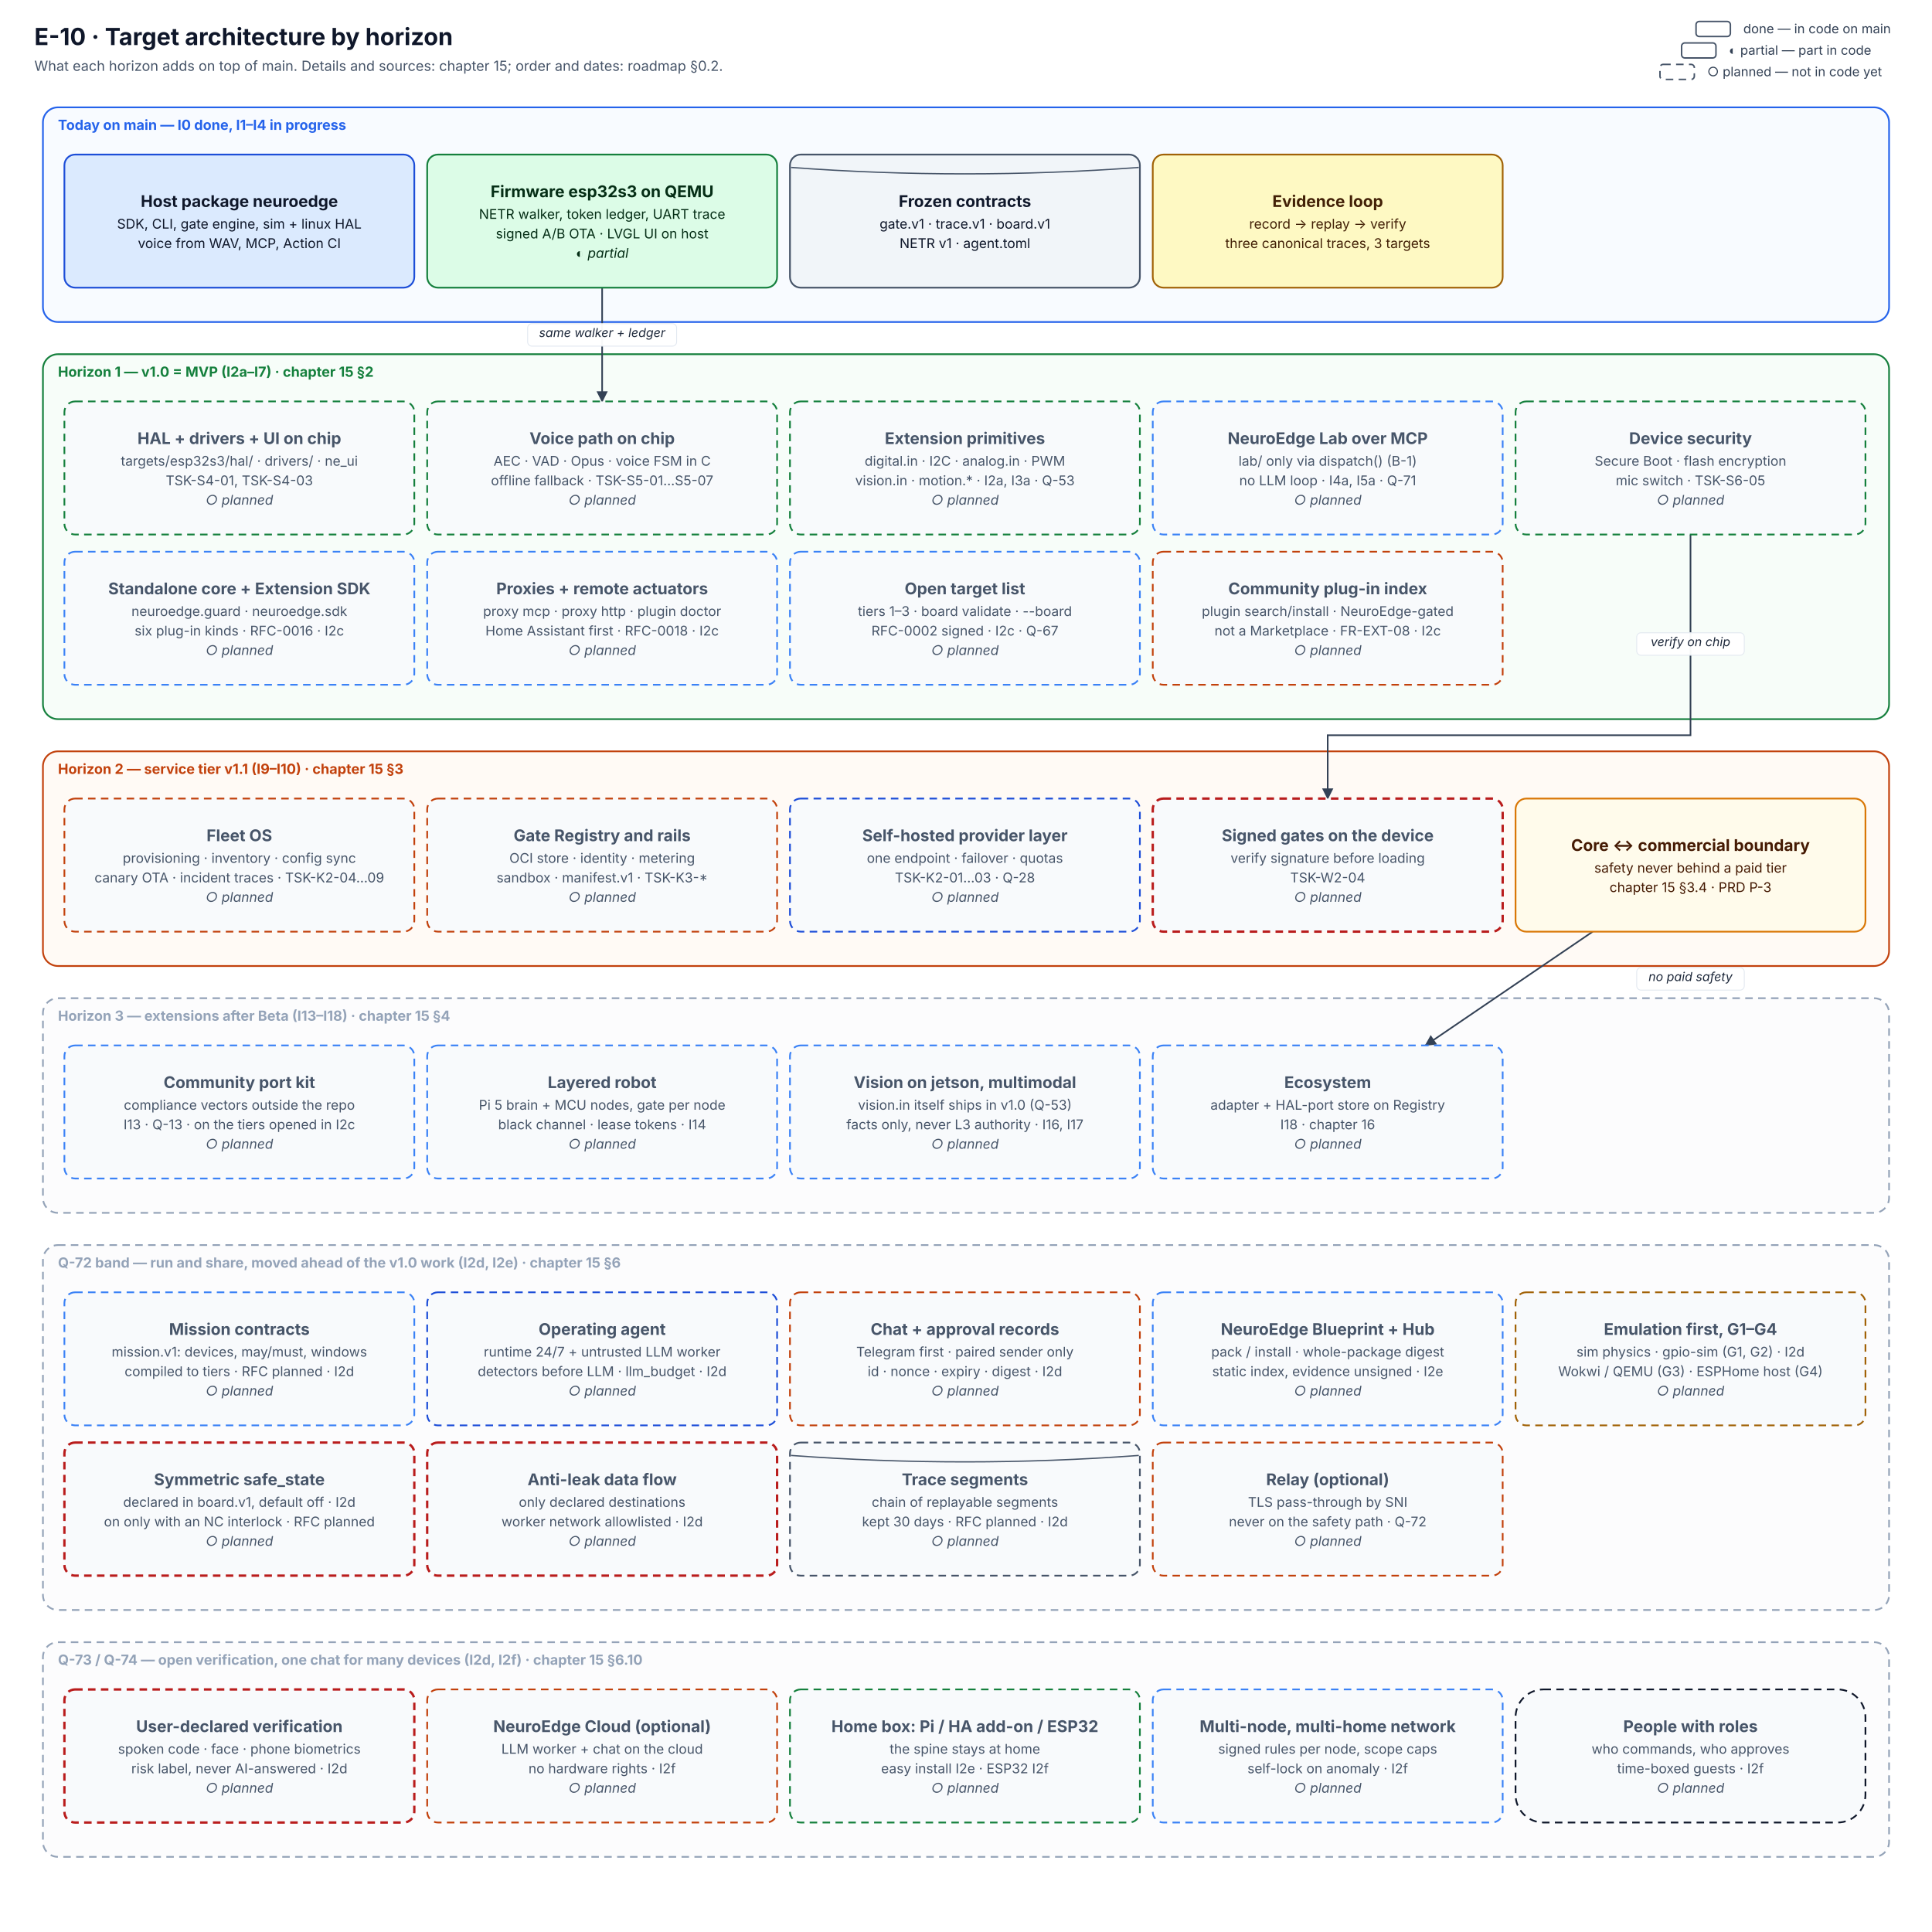
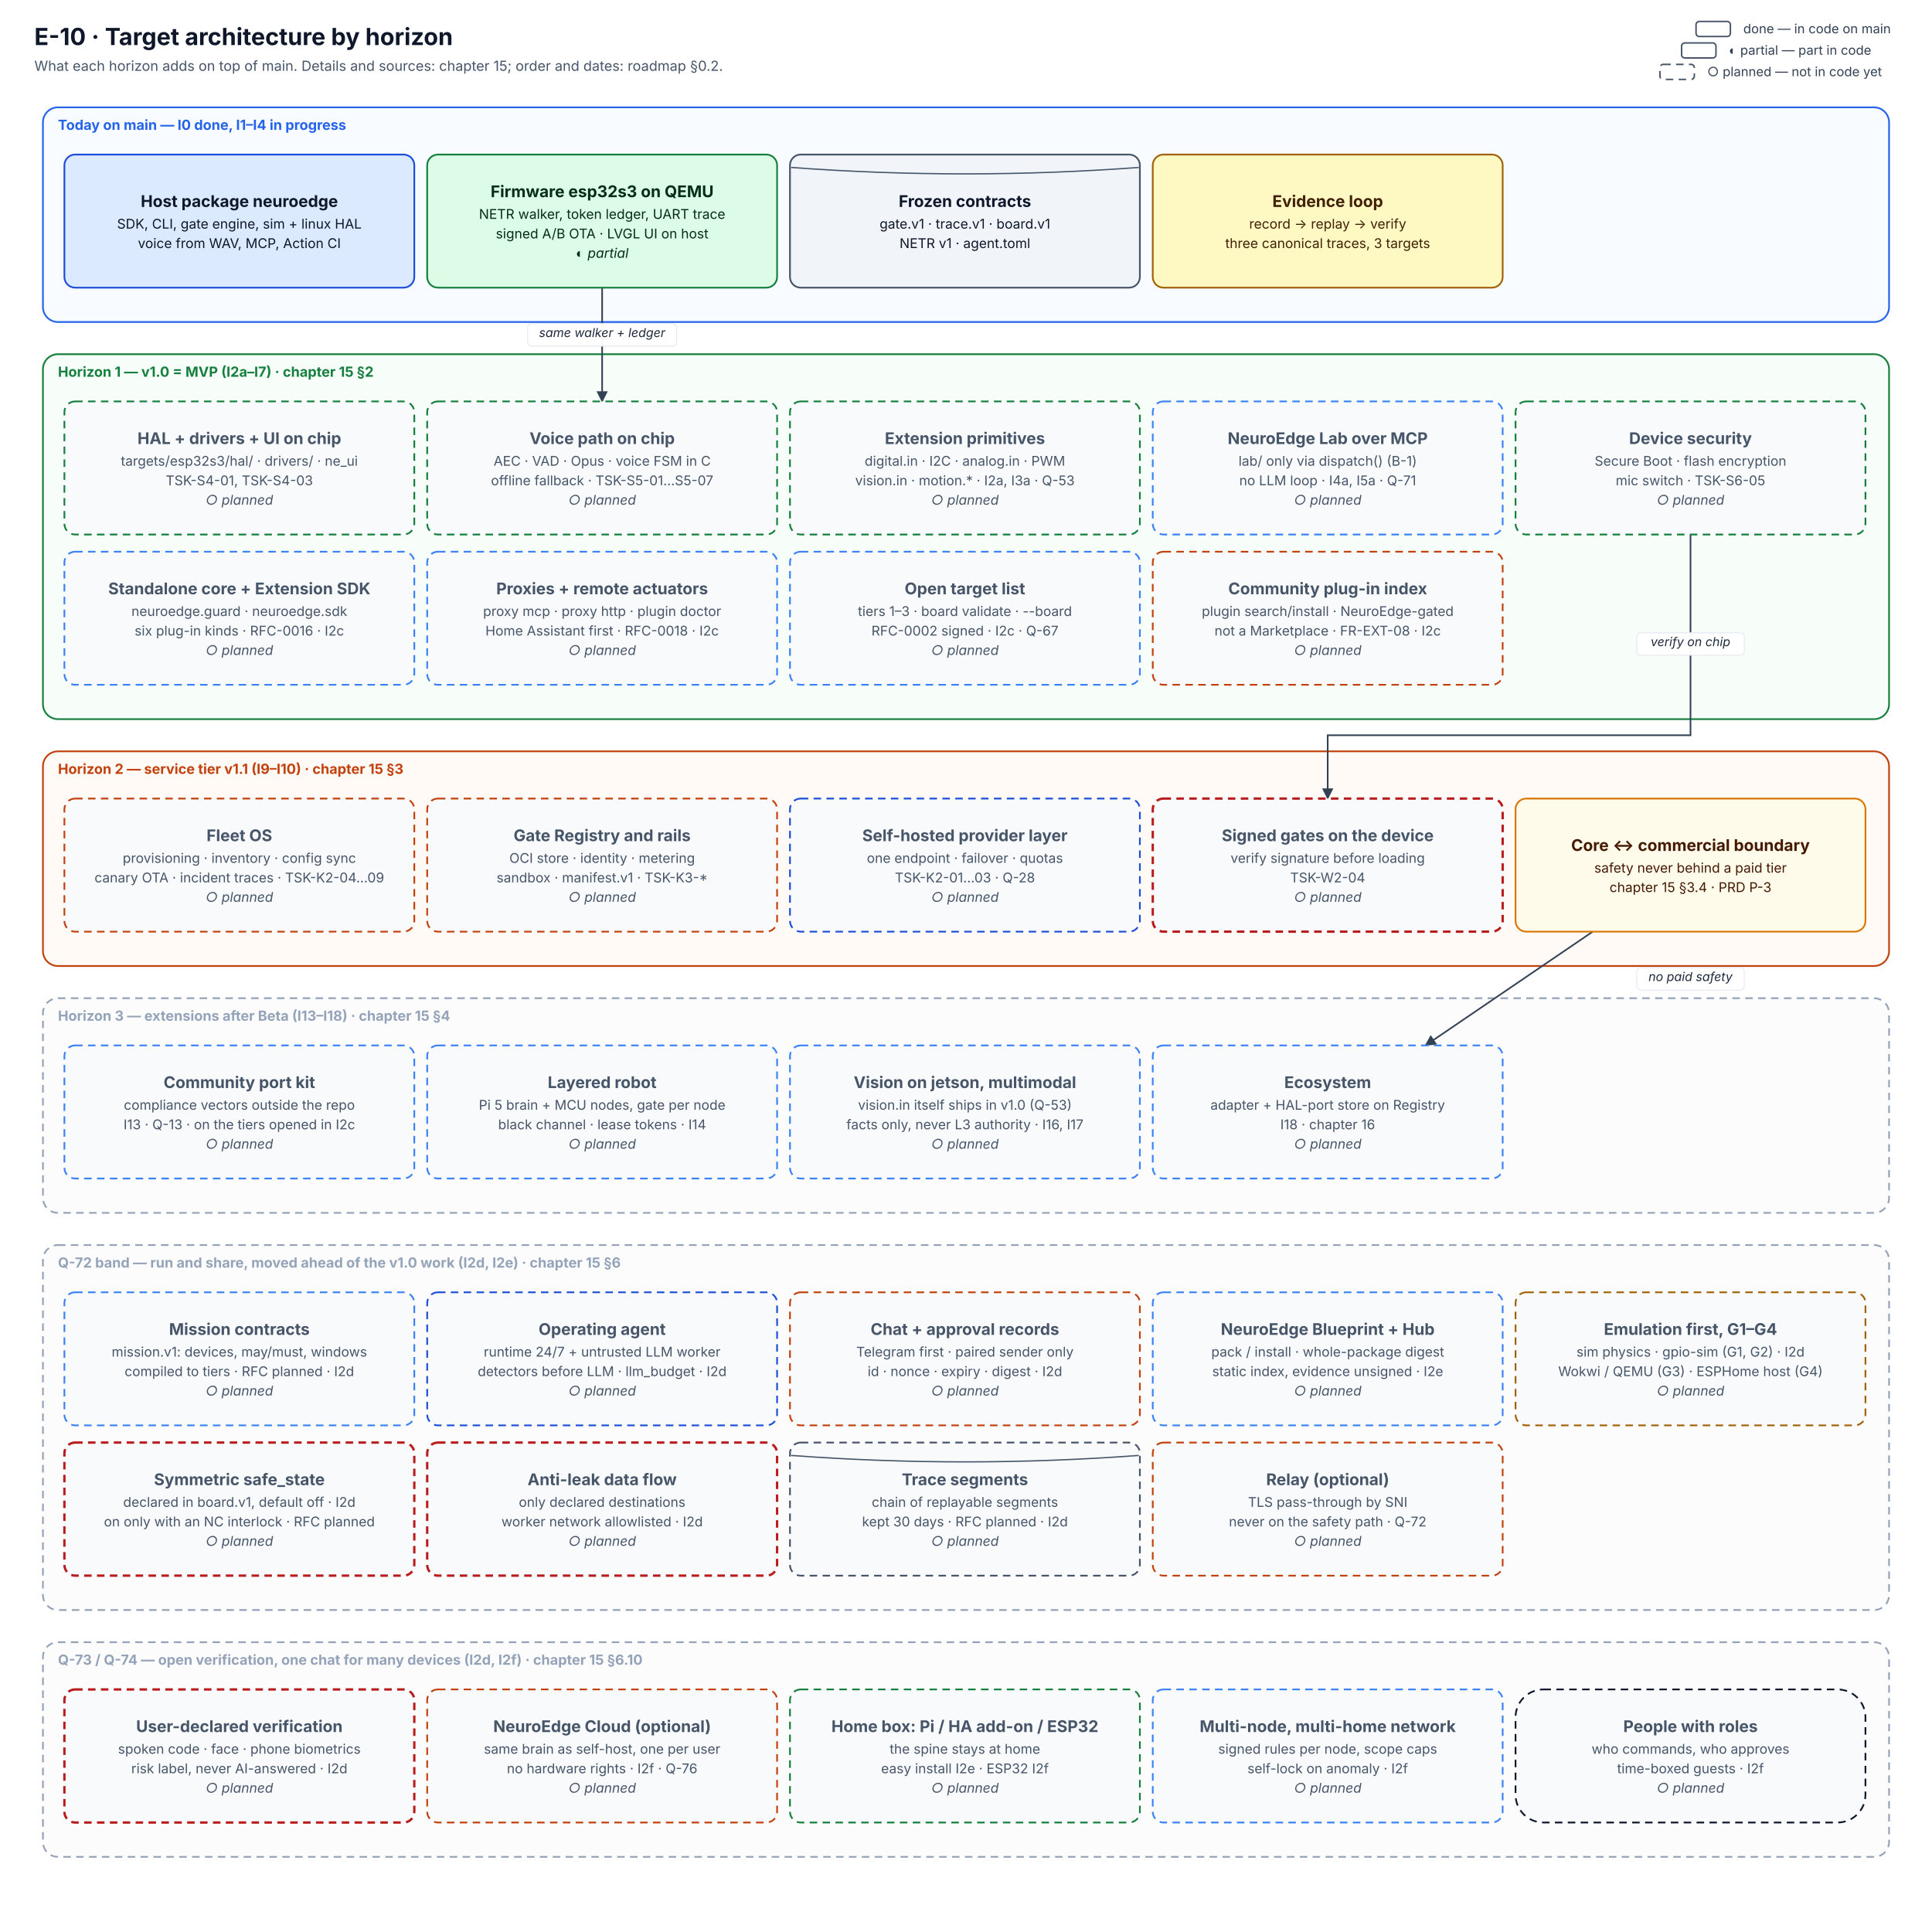
<svg xmlns="http://www.w3.org/2000/svg" viewBox="0 0 1800 1800" width="1800" height="1800" font-family="Inter, 'Segoe UI', system-ui, -apple-system, Roboto, Helvetica, Arial, sans-serif" role="img" aria-labelledby="E-10-target-horizons-title E-10-target-horizons-desc">
  <defs>
    <marker id="arr" viewBox="0 0 10 10" refX="9" refY="5" markerWidth="7" markerHeight="7" orient="auto-start-reverse">
      <path d="M0,0 L10,5 L0,10 z" fill="#334155" />
    </marker>
  </defs>
  <rect width="1800" height="1800" fill="#ffffff" />
  <text x="32.0" y="42.0" font-size="22" fill="#0f172a" text-anchor="start" font-weight="700">E-10 · Target architecture by horizon</text>
  <text x="32.0" y="66.0" font-size="13" fill="#475569" text-anchor="start">What each horizon adds on top of main. Details and sources: chapter 15; order and dates: roadmap §0.2.</text>
  <rect x="40" y="100" width="1720" height="200" rx="14" fill="#f8fbff" stroke="#2563eb" stroke-width="1.6" />
  <text x="54.0" y="121.0" font-size="13" fill="#2563eb" text-anchor="start" font-weight="700">Today on main — I0 done, I1–I4 in progress</text>
  <rect x="40" y="330" width="1720" height="340" rx="14" fill="#f7fdf9" stroke="#15803d" stroke-width="1.6" />
  <text x="54.0" y="351.0" font-size="13" fill="#15803d" text-anchor="start" font-weight="700">Horizon 1 — v1.0 = MVP (I2a–I7) · chapter 15 §2</text>
  <rect x="40" y="700" width="1720" height="200" rx="14" fill="#fffaf5" stroke="#c2410c" stroke-width="1.6" />
  <text x="54.0" y="721.0" font-size="13" fill="#c2410c" text-anchor="start" font-weight="700">Horizon 2 — service tier v1.1 (I9–I10) · chapter 15 §3</text>
  <rect x="40" y="930" width="1720" height="200" rx="14" fill="#fcfcfd" stroke="#94a3b8" stroke-width="1.6" stroke-dasharray="7 5" />
  <text x="54.0" y="951.0" font-size="13" fill="#94a3b8" text-anchor="start" font-weight="700">Horizon 3 — extensions after Beta (I13–I18) · chapter 15 §4</text>
  <rect x="40" y="1160" width="1720" height="340" rx="14" fill="#fcfcfd" stroke="#94a3b8" stroke-width="1.6" stroke-dasharray="7 5" />
  <text x="54.0" y="1181.0" font-size="13" fill="#94a3b8" text-anchor="start" font-weight="700">Q-72 band — run and share, moved ahead of the v1.0 work (I2d, I2e) · chapter 15 §6</text>
  <rect x="40" y="1530" width="1720" height="200" rx="14" fill="#fcfcfd" stroke="#94a3b8" stroke-width="1.6" stroke-dasharray="7 5" />
  <text x="54.0" y="1551.0" font-size="13" fill="#94a3b8" text-anchor="start" font-weight="700">Q-73 / Q-74 — open verification, one chat for many devices (I2d, I2f) · chapter 15 §6.10</text>
  <path d="M561.0,268.0 L561.0,374.0" fill="none" stroke="#334155" stroke-width="1.5" marker-end="url(#arr)" />
  <path d="M1575.0,498.0 L1575.0,520.0 L1575.0,685.0 L1237.0,685.0 L1237.0,744.0" fill="none" stroke="#334155" stroke-width="1.5" marker-end="url(#arr)" />
  <path d="M1483.9,868.0 L1328.1,974.0" fill="none" stroke="#334155" stroke-width="1.5" marker-end="url(#arr)" />
  <rect x="60" y="144" width="326" height="124" rx="10" fill="#dbeafe" stroke="#1d4ed8" stroke-width="1.6" />
  <text x="223.0" y="192.8" font-size="15" fill="#0f172a" text-anchor="middle" font-weight="700">Host package neuroedge</text>
  <text x="223.0" y="213.0" font-size="12.5" fill="#0f172a" text-anchor="middle">SDK, CLI, gate engine, sim + linux HAL</text>
  <text x="223.0" y="231.1" font-size="12.5" fill="#0f172a" text-anchor="middle">voice from WAV, MCP, Action CI</text>
  <rect x="398" y="144" width="326" height="124" rx="10" fill="#dcfce7" stroke="#15803d" stroke-width="1.6" />
  <text x="561.0" y="183.7" font-size="15" fill="#052e16" text-anchor="middle" font-weight="700">Firmware esp32s3 on QEMU</text>
  <text x="561.0" y="203.9" font-size="12.5" fill="#052e16" text-anchor="middle">NETR walker, token ledger, UART trace</text>
  <text x="561.0" y="222.1" font-size="12.5" fill="#052e16" text-anchor="middle">signed A/B OTA · LVGL UI on host</text>
  <text x="561.0" y="240.2" font-size="12.5" fill="#052e16" text-anchor="middle" font-style="italic">◐ partial</text>
  <rect x="736" y="144" width="326" height="124" rx="10" fill="#f1f5f9" stroke="#475569" stroke-width="1.6" />
  <path d="M737,156 Q899.0,168 1061,156" fill="none" stroke="#475569" stroke-width="1.2" />
  <text x="899.0" y="192.8" font-size="15" fill="#0f172a" text-anchor="middle" font-weight="700">Frozen contracts</text>
  <text x="899.0" y="213.0" font-size="12.5" fill="#0f172a" text-anchor="middle">gate.v1 · trace.v1 · board.v1</text>
  <text x="899.0" y="231.1" font-size="12.5" fill="#0f172a" text-anchor="middle">NETR v1 · agent.toml</text>
  <rect x="1074" y="144" width="326" height="124" rx="10" fill="#fef9c3" stroke="#a16207" stroke-width="1.6" />
  <text x="1237.0" y="192.8" font-size="15" fill="#422006" text-anchor="middle" font-weight="700">Evidence loop</text>
  <text x="1237.0" y="213.0" font-size="12.5" fill="#422006" text-anchor="middle">record → replay → verify</text>
  <text x="1237.0" y="231.1" font-size="12.5" fill="#422006" text-anchor="middle">three canonical traces, 3 targets</text>
  <rect x="60" y="374" width="326" height="124" rx="10" fill="#f8fafc" stroke="#15803d" stroke-width="1.6" stroke-dasharray="7 5" />
  <text x="223.0" y="413.7" font-size="15" fill="#475569" text-anchor="middle" font-weight="700">HAL + drivers + UI on chip</text>
  <text x="223.0" y="433.9" font-size="12.5" fill="#475569" text-anchor="middle">targets/esp32s3/hal/ · drivers/ · ne_ui</text>
  <text x="223.0" y="452.1" font-size="12.5" fill="#475569" text-anchor="middle">TSK-S4-01, TSK-S4-03</text>
  <text x="223.0" y="470.2" font-size="12.5" fill="#475569" text-anchor="middle" font-style="italic">○ planned</text>
  <rect x="398" y="374" width="326" height="124" rx="10" fill="#f8fafc" stroke="#15803d" stroke-width="1.6" stroke-dasharray="7 5" />
  <text x="561.0" y="413.7" font-size="15" fill="#475569" text-anchor="middle" font-weight="700">Voice path on chip</text>
  <text x="561.0" y="433.9" font-size="12.5" fill="#475569" text-anchor="middle">AEC · VAD · Opus · voice FSM in C</text>
  <text x="561.0" y="452.1" font-size="12.5" fill="#475569" text-anchor="middle">offline fallback · TSK-S5-01…S5-07</text>
  <text x="561.0" y="470.2" font-size="12.5" fill="#475569" text-anchor="middle" font-style="italic">○ planned</text>
  <rect x="736" y="374" width="326" height="124" rx="10" fill="#f8fafc" stroke="#15803d" stroke-width="1.6" stroke-dasharray="7 5" />
  <text x="899.0" y="413.7" font-size="15" fill="#475569" text-anchor="middle" font-weight="700">Extension primitives</text>
  <text x="899.0" y="433.9" font-size="12.5" fill="#475569" text-anchor="middle">digital.in · I2C · analog.in · PWM</text>
  <text x="899.0" y="452.1" font-size="12.5" fill="#475569" text-anchor="middle">vision.in · motion.* · I2a, I3a · Q-53</text>
  <text x="899.0" y="470.2" font-size="12.5" fill="#475569" text-anchor="middle" font-style="italic">○ planned</text>
  <rect x="1074" y="374" width="326" height="124" rx="10" fill="#f8fafc" stroke="#3b82f6" stroke-width="1.6" stroke-dasharray="7 5" />
  <text x="1237.0" y="413.7" font-size="15" fill="#475569" text-anchor="middle" font-weight="700">NeuroEdge Lab over MCP</text>
  <text x="1237.0" y="433.9" font-size="12.5" fill="#475569" text-anchor="middle">lab/ only via dispatch() (B-1)</text>
  <text x="1237.0" y="452.1" font-size="12.5" fill="#475569" text-anchor="middle">no LLM loop · I4a, I5a · Q-71</text>
  <text x="1237.0" y="470.2" font-size="12.5" fill="#475569" text-anchor="middle" font-style="italic">○ planned</text>
  <rect x="1412" y="374" width="326" height="124" rx="10" fill="#f8fafc" stroke="#15803d" stroke-width="1.6" stroke-dasharray="7 5" />
  <text x="1575.0" y="413.7" font-size="15" fill="#475569" text-anchor="middle" font-weight="700">Device security</text>
  <text x="1575.0" y="433.9" font-size="12.5" fill="#475569" text-anchor="middle">Secure Boot · flash encryption</text>
  <text x="1575.0" y="452.1" font-size="12.5" fill="#475569" text-anchor="middle">mic switch · TSK-S6-05</text>
  <text x="1575.0" y="470.2" font-size="12.5" fill="#475569" text-anchor="middle" font-style="italic">○ planned</text>
  <rect x="60" y="514" width="326" height="124" rx="10" fill="#f8fafc" stroke="#3b82f6" stroke-width="1.6" stroke-dasharray="7 5" />
  <text x="223.0" y="553.7" font-size="15" fill="#475569" text-anchor="middle" font-weight="700">Standalone core + Extension SDK</text>
  <text x="223.0" y="573.9" font-size="12.5" fill="#475569" text-anchor="middle">neuroedge.guard · neuroedge.sdk</text>
  <text x="223.0" y="592.1" font-size="12.5" fill="#475569" text-anchor="middle">six plug-in kinds · RFC-0016 · I2c</text>
  <text x="223.0" y="610.2" font-size="12.5" fill="#475569" text-anchor="middle" font-style="italic">○ planned</text>
  <rect x="398" y="514" width="326" height="124" rx="10" fill="#f8fafc" stroke="#3b82f6" stroke-width="1.6" stroke-dasharray="7 5" />
  <text x="561.0" y="553.7" font-size="15" fill="#475569" text-anchor="middle" font-weight="700">Proxies + remote actuators</text>
  <text x="561.0" y="573.9" font-size="12.5" fill="#475569" text-anchor="middle">proxy mcp · proxy http · plugin doctor</text>
  <text x="561.0" y="592.1" font-size="12.5" fill="#475569" text-anchor="middle">Home Assistant first · RFC-0018 · I2c</text>
  <text x="561.0" y="610.2" font-size="12.5" fill="#475569" text-anchor="middle" font-style="italic">○ planned</text>
  <rect x="736" y="514" width="326" height="124" rx="10" fill="#f8fafc" stroke="#3b82f6" stroke-width="1.6" stroke-dasharray="7 5" />
  <text x="899.0" y="553.7" font-size="15" fill="#475569" text-anchor="middle" font-weight="700">Open target list</text>
  <text x="899.0" y="573.9" font-size="12.5" fill="#475569" text-anchor="middle">tiers 1–3 · board validate · --board</text>
  <text x="899.0" y="592.1" font-size="12.5" fill="#475569" text-anchor="middle">RFC-0002 signed · I2c · Q-67</text>
  <text x="899.0" y="610.2" font-size="12.5" fill="#475569" text-anchor="middle" font-style="italic">○ planned</text>
  <rect x="1074" y="514" width="326" height="124" rx="10" fill="#f8fafc" stroke="#c2410c" stroke-width="1.6" stroke-dasharray="7 5" />
  <text x="1237.0" y="553.7" font-size="15" fill="#475569" text-anchor="middle" font-weight="700">Community plug-in index</text>
  <text x="1237.0" y="573.9" font-size="12.5" fill="#475569" text-anchor="middle">plugin search/install · NeuroEdge-gated</text>
  <text x="1237.0" y="592.1" font-size="12.5" fill="#475569" text-anchor="middle">not a Marketplace · FR-EXT-08 · I2c</text>
  <text x="1237.0" y="610.2" font-size="12.5" fill="#475569" text-anchor="middle" font-style="italic">○ planned</text>
  <rect x="60" y="744" width="326" height="124" rx="10" fill="#f8fafc" stroke="#c2410c" stroke-width="1.6" stroke-dasharray="7 5" />
  <text x="223.0" y="783.7" font-size="15" fill="#475569" text-anchor="middle" font-weight="700">Fleet OS</text>
  <text x="223.0" y="803.9" font-size="12.5" fill="#475569" text-anchor="middle">provisioning · inventory · config sync</text>
  <text x="223.0" y="822.1" font-size="12.5" fill="#475569" text-anchor="middle">canary OTA · incident traces · TSK-K2-04…09</text>
  <text x="223.0" y="840.2" font-size="12.5" fill="#475569" text-anchor="middle" font-style="italic">○ planned</text>
  <rect x="398" y="744" width="326" height="124" rx="10" fill="#f8fafc" stroke="#c2410c" stroke-width="1.6" stroke-dasharray="7 5" />
  <text x="561.0" y="783.7" font-size="15" fill="#475569" text-anchor="middle" font-weight="700">Gate Registry and rails</text>
  <text x="561.0" y="803.9" font-size="12.5" fill="#475569" text-anchor="middle">OCI store · identity · metering</text>
  <text x="561.0" y="822.1" font-size="12.5" fill="#475569" text-anchor="middle">sandbox · manifest.v1 · TSK-K3-*</text>
  <text x="561.0" y="840.2" font-size="12.5" fill="#475569" text-anchor="middle" font-style="italic">○ planned</text>
  <rect x="736" y="744" width="326" height="124" rx="10" fill="#f8fafc" stroke="#1d4ed8" stroke-width="1.6" stroke-dasharray="7 5" />
  <text x="899.0" y="783.7" font-size="15" fill="#475569" text-anchor="middle" font-weight="700">Self-hosted provider layer</text>
  <text x="899.0" y="803.9" font-size="12.5" fill="#475569" text-anchor="middle">one endpoint · failover · quotas</text>
  <text x="899.0" y="822.1" font-size="12.5" fill="#475569" text-anchor="middle">TSK-K2-01…03 · Q-28</text>
  <text x="899.0" y="840.2" font-size="12.5" fill="#475569" text-anchor="middle" font-style="italic">○ planned</text>
  <rect x="1074" y="744" width="326" height="124" rx="10" fill="#f8fafc" stroke="#b91c1c" stroke-width="2.2" stroke-dasharray="7 5" />
  <text x="1237.0" y="783.7" font-size="15" fill="#475569" text-anchor="middle" font-weight="700">Signed gates on the device</text>
  <text x="1237.0" y="803.9" font-size="12.5" fill="#475569" text-anchor="middle">verify signature before loading</text>
  <text x="1237.0" y="822.1" font-size="12.5" fill="#475569" text-anchor="middle">TSK-W2-04</text>
  <text x="1237.0" y="840.2" font-size="12.5" fill="#475569" text-anchor="middle" font-style="italic">○ planned</text>
  <rect x="1412" y="744" width="326" height="124" rx="10" fill="#fffbeb" stroke="#d97706" stroke-width="1.6" />
  <text x="1575.0" y="792.8" font-size="15" fill="#451a03" text-anchor="middle" font-weight="700">Core ↔ commercial boundary</text>
  <text x="1575.0" y="813.0" font-size="12.5" fill="#451a03" text-anchor="middle">safety never behind a paid tier</text>
  <text x="1575.0" y="831.1" font-size="12.5" fill="#451a03" text-anchor="middle">chapter 15 §3.4 · PRD P-3</text>
  <rect x="60" y="974" width="326" height="124" rx="10" fill="#f8fafc" stroke="#3b82f6" stroke-width="1.6" stroke-dasharray="7 5" />
  <text x="223.0" y="1013.7" font-size="15" fill="#475569" text-anchor="middle" font-weight="700">Community port kit</text>
  <text x="223.0" y="1033.9" font-size="12.5" fill="#475569" text-anchor="middle">compliance vectors outside the repo</text>
  <text x="223.0" y="1052.1" font-size="12.5" fill="#475569" text-anchor="middle">I13 · Q-13 · on the tiers opened in I2c</text>
  <text x="223.0" y="1070.2" font-size="12.5" fill="#475569" text-anchor="middle" font-style="italic">○ planned</text>
  <rect x="398" y="974" width="326" height="124" rx="10" fill="#f8fafc" stroke="#3b82f6" stroke-width="1.6" stroke-dasharray="7 5" />
  <text x="561.0" y="1013.7" font-size="15" fill="#475569" text-anchor="middle" font-weight="700">Layered robot</text>
  <text x="561.0" y="1033.9" font-size="12.5" fill="#475569" text-anchor="middle">Pi 5 brain + MCU nodes, gate per node</text>
  <text x="561.0" y="1052.1" font-size="12.5" fill="#475569" text-anchor="middle">black channel · lease tokens · I14</text>
  <text x="561.0" y="1070.2" font-size="12.5" fill="#475569" text-anchor="middle" font-style="italic">○ planned</text>
  <rect x="736" y="974" width="326" height="124" rx="10" fill="#f8fafc" stroke="#3b82f6" stroke-width="1.6" stroke-dasharray="7 5" />
  <text x="899.0" y="1013.7" font-size="15" fill="#475569" text-anchor="middle" font-weight="700">Vision on jetson, multimodal</text>
  <text x="899.0" y="1033.9" font-size="12.5" fill="#475569" text-anchor="middle">vision.in itself ships in v1.0 (Q-53)</text>
  <text x="899.0" y="1052.1" font-size="12.5" fill="#475569" text-anchor="middle">facts only, never L3 authority · I16, I17</text>
  <text x="899.0" y="1070.2" font-size="12.5" fill="#475569" text-anchor="middle" font-style="italic">○ planned</text>
  <rect x="1074" y="974" width="326" height="124" rx="10" fill="#f8fafc" stroke="#3b82f6" stroke-width="1.6" stroke-dasharray="7 5" />
  <text x="1237.0" y="1013.7" font-size="15" fill="#475569" text-anchor="middle" font-weight="700">Ecosystem</text>
  <text x="1237.0" y="1033.9" font-size="12.5" fill="#475569" text-anchor="middle">adapter + HAL-port store on Registry</text>
  <text x="1237.0" y="1052.1" font-size="12.5" fill="#475569" text-anchor="middle">I18 · chapter 16</text>
  <text x="1237.0" y="1070.2" font-size="12.5" fill="#475569" text-anchor="middle" font-style="italic">○ planned</text>
  <rect x="60" y="1204" width="326" height="124" rx="10" fill="#f8fafc" stroke="#3b82f6" stroke-width="1.6" stroke-dasharray="7 5" />
  <text x="223.0" y="1243.7" font-size="15" fill="#475569" text-anchor="middle" font-weight="700">Mission contracts</text>
  <text x="223.0" y="1263.9" font-size="12.5" fill="#475569" text-anchor="middle">mission.v1: devices, may/must, windows</text>
  <text x="223.0" y="1282.1" font-size="12.5" fill="#475569" text-anchor="middle">compiled to tiers · RFC planned · I2d</text>
  <text x="223.0" y="1300.2" font-size="12.5" fill="#475569" text-anchor="middle" font-style="italic">○ planned</text>
  <rect x="398" y="1204" width="326" height="124" rx="10" fill="#f8fafc" stroke="#1d4ed8" stroke-width="1.6" stroke-dasharray="7 5" />
  <text x="561.0" y="1243.7" font-size="15" fill="#475569" text-anchor="middle" font-weight="700">Operating agent</text>
  <text x="561.0" y="1263.9" font-size="12.5" fill="#475569" text-anchor="middle">runtime 24/7 + untrusted LLM worker</text>
  <text x="561.0" y="1282.1" font-size="12.5" fill="#475569" text-anchor="middle">detectors before LLM · llm_budget · I2d</text>
  <text x="561.0" y="1300.2" font-size="12.5" fill="#475569" text-anchor="middle" font-style="italic">○ planned</text>
  <rect x="736" y="1204" width="326" height="124" rx="10" fill="#f8fafc" stroke="#c2410c" stroke-width="1.6" stroke-dasharray="7 5" />
  <text x="899.0" y="1243.7" font-size="15" fill="#475569" text-anchor="middle" font-weight="700">Chat + approval records</text>
  <text x="899.0" y="1263.9" font-size="12.5" fill="#475569" text-anchor="middle">Telegram first · paired sender only</text>
  <text x="899.0" y="1282.1" font-size="12.5" fill="#475569" text-anchor="middle">id · nonce · expiry · digest · I2d</text>
  <text x="899.0" y="1300.2" font-size="12.5" fill="#475569" text-anchor="middle" font-style="italic">○ planned</text>
  <rect x="1074" y="1204" width="326" height="124" rx="10" fill="#f8fafc" stroke="#3b82f6" stroke-width="1.6" stroke-dasharray="7 5" />
  <text x="1237.0" y="1243.7" font-size="15" fill="#475569" text-anchor="middle" font-weight="700">NeuroEdge Blueprint + Hub</text>
  <text x="1237.0" y="1263.9" font-size="12.5" fill="#475569" text-anchor="middle">pack / install · whole-package digest</text>
  <text x="1237.0" y="1282.1" font-size="12.5" fill="#475569" text-anchor="middle">static index, evidence unsigned · I2e</text>
  <text x="1237.0" y="1300.2" font-size="12.5" fill="#475569" text-anchor="middle" font-style="italic">○ planned</text>
  <rect x="1412" y="1204" width="326" height="124" rx="10" fill="#f8fafc" stroke="#a16207" stroke-width="1.6" stroke-dasharray="7 5" />
  <text x="1575.0" y="1243.7" font-size="15" fill="#475569" text-anchor="middle" font-weight="700">Emulation first, G1–G4</text>
  <text x="1575.0" y="1263.9" font-size="12.5" fill="#475569" text-anchor="middle">sim physics · gpio-sim (G1, G2) · I2d</text>
  <text x="1575.0" y="1282.1" font-size="12.5" fill="#475569" text-anchor="middle">Wokwi / QEMU (G3) · ESPHome host (G4)</text>
  <text x="1575.0" y="1300.2" font-size="12.5" fill="#475569" text-anchor="middle" font-style="italic">○ planned</text>
  <rect x="60" y="1344" width="326" height="124" rx="10" fill="#f8fafc" stroke="#b91c1c" stroke-width="2.2" stroke-dasharray="7 5" />
  <text x="223.0" y="1383.7" font-size="15" fill="#475569" text-anchor="middle" font-weight="700">Symmetric safe_state</text>
  <text x="223.0" y="1403.9" font-size="12.5" fill="#475569" text-anchor="middle">declared in board.v1, default off · I2d</text>
  <text x="223.0" y="1422.1" font-size="12.5" fill="#475569" text-anchor="middle">on only with an NC interlock · RFC planned</text>
  <text x="223.0" y="1440.2" font-size="12.5" fill="#475569" text-anchor="middle" font-style="italic">○ planned</text>
  <rect x="398" y="1344" width="326" height="124" rx="10" fill="#f8fafc" stroke="#b91c1c" stroke-width="2.2" stroke-dasharray="7 5" />
  <text x="561.0" y="1383.7" font-size="15" fill="#475569" text-anchor="middle" font-weight="700">Anti-leak data flow</text>
  <text x="561.0" y="1403.9" font-size="12.5" fill="#475569" text-anchor="middle">only declared destinations</text>
  <text x="561.0" y="1422.1" font-size="12.5" fill="#475569" text-anchor="middle">worker network allowlisted · I2d</text>
  <text x="561.0" y="1440.2" font-size="12.5" fill="#475569" text-anchor="middle" font-style="italic">○ planned</text>
  <rect x="736" y="1344" width="326" height="124" rx="10" fill="#f8fafc" stroke="#475569" stroke-width="1.6" stroke-dasharray="7 5" />
  <path d="M737,1356 Q899.0,1368 1061,1356" fill="none" stroke="#475569" stroke-width="1.2" />
  <text x="899.0" y="1383.7" font-size="15" fill="#475569" text-anchor="middle" font-weight="700">Trace segments</text>
  <text x="899.0" y="1403.9" font-size="12.5" fill="#475569" text-anchor="middle">chain of replayable segments</text>
  <text x="899.0" y="1422.1" font-size="12.5" fill="#475569" text-anchor="middle">kept 30 days · RFC planned · I2d</text>
  <text x="899.0" y="1440.2" font-size="12.5" fill="#475569" text-anchor="middle" font-style="italic">○ planned</text>
  <rect x="1074" y="1344" width="326" height="124" rx="10" fill="#f8fafc" stroke="#c2410c" stroke-width="1.6" stroke-dasharray="7 5" />
  <text x="1237.0" y="1383.7" font-size="15" fill="#475569" text-anchor="middle" font-weight="700">Relay (optional)</text>
  <text x="1237.0" y="1403.9" font-size="12.5" fill="#475569" text-anchor="middle">TLS pass-through by SNI</text>
  <text x="1237.0" y="1422.1" font-size="12.5" fill="#475569" text-anchor="middle">never on the safety path · Q-72</text>
  <text x="1237.0" y="1440.2" font-size="12.5" fill="#475569" text-anchor="middle" font-style="italic">○ planned</text>
  <rect x="60" y="1574" width="326" height="124" rx="10" fill="#f8fafc" stroke="#b91c1c" stroke-width="2.2" stroke-dasharray="7 5" />
  <text x="223.0" y="1613.7" font-size="15" fill="#475569" text-anchor="middle" font-weight="700">User-declared verification</text>
  <text x="223.0" y="1633.9" font-size="12.5" fill="#475569" text-anchor="middle">spoken code · face · phone biometrics</text>
  <text x="223.0" y="1652.1" font-size="12.5" fill="#475569" text-anchor="middle">risk label, never AI-answered · I2d</text>
  <text x="223.0" y="1670.2" font-size="12.5" fill="#475569" text-anchor="middle" font-style="italic">○ planned</text>
  <rect x="398" y="1574" width="326" height="124" rx="10" fill="#f8fafc" stroke="#c2410c" stroke-width="1.6" stroke-dasharray="7 5" />
  <text x="561.0" y="1613.7" font-size="15" fill="#475569" text-anchor="middle" font-weight="700">NeuroEdge Cloud (optional)</text>
-   <text x="561.0" y="1633.9" font-size="12.5" fill="#475569" text-anchor="middle">LLM worker + chat on the cloud</text>
-   <text x="561.0" y="1652.1" font-size="12.5" fill="#475569" text-anchor="middle">no hardware rights · I2f</text>
+   <text x="561.0" y="1633.9" font-size="12.5" fill="#475569" text-anchor="middle">same brain as self-host, one per user</text>
+   <text x="561.0" y="1652.1" font-size="12.5" fill="#475569" text-anchor="middle">no hardware rights · I2f · Q-76</text>
  <text x="561.0" y="1670.2" font-size="12.5" fill="#475569" text-anchor="middle" font-style="italic">○ planned</text>
  <rect x="736" y="1574" width="326" height="124" rx="10" fill="#f8fafc" stroke="#15803d" stroke-width="1.6" stroke-dasharray="7 5" />
  <text x="899.0" y="1613.7" font-size="15" fill="#475569" text-anchor="middle" font-weight="700">Home box: Pi / HA add-on / ESP32</text>
  <text x="899.0" y="1633.9" font-size="12.5" fill="#475569" text-anchor="middle">the spine stays at home</text>
  <text x="899.0" y="1652.1" font-size="12.5" fill="#475569" text-anchor="middle">easy install I2e · ESP32 I2f</text>
  <text x="899.0" y="1670.2" font-size="12.5" fill="#475569" text-anchor="middle" font-style="italic">○ planned</text>
  <rect x="1074" y="1574" width="326" height="124" rx="10" fill="#f8fafc" stroke="#3b82f6" stroke-width="1.6" stroke-dasharray="7 5" />
  <text x="1237.0" y="1613.7" font-size="15" fill="#475569" text-anchor="middle" font-weight="700">Multi-node, multi-home network</text>
  <text x="1237.0" y="1633.9" font-size="12.5" fill="#475569" text-anchor="middle">signed rules per node, scope caps</text>
  <text x="1237.0" y="1652.1" font-size="12.5" fill="#475569" text-anchor="middle">self-lock on anomaly · I2f</text>
  <text x="1237.0" y="1670.2" font-size="12.5" fill="#475569" text-anchor="middle" font-style="italic">○ planned</text>
  <rect x="1412" y="1574" width="326" height="124" rx="26" fill="#f8fafc" stroke="#0f172a" stroke-width="1.6" stroke-dasharray="7 5" />
  <text x="1575.0" y="1613.7" font-size="15" fill="#475569" text-anchor="middle" font-weight="700">People with roles</text>
  <text x="1575.0" y="1633.9" font-size="12.5" fill="#475569" text-anchor="middle">who commands, who approves</text>
  <text x="1575.0" y="1652.1" font-size="12.5" fill="#475569" text-anchor="middle">time-boxed guests · I2f</text>
  <text x="1575.0" y="1670.2" font-size="12.5" fill="#475569" text-anchor="middle" font-style="italic">○ planned</text>
  <rect x="491.6" y="301.5" width="138.8" height="21.0" rx="4" fill="#ffffff" fill-opacity="0.96" stroke="#e2e8f0" stroke-width="0.8" />
  <text x="561.0" y="314.0" font-size="11.5" fill="#1e293b" text-anchor="middle" font-style="italic">same walker + ledger</text>
  <rect x="1524.9" y="589.5" width="100.2" height="21.0" rx="4" fill="#ffffff" fill-opacity="0.96" stroke="#e2e8f0" stroke-width="0.8" />
  <text x="1575.0" y="602.0" font-size="11.5" fill="#1e293b" text-anchor="middle" font-style="italic">verify on chip</text>
  <rect x="1524.9" y="901.5" width="100.2" height="21.0" rx="4" fill="#ffffff" fill-opacity="0.96" stroke="#e2e8f0" stroke-width="0.8" />
  <text x="1575.0" y="914.0" font-size="11.5" fill="#1e293b" text-anchor="middle" font-style="italic">no paid safety</text>
  <rect x="1546.56" y="60" width="32" height="14" rx="3" fill="#ffffff" stroke="#475569" stroke-width="1.4" stroke-dasharray="7 5" />
  <text x="1590.6" y="71.0" font-size="12" fill="#334155" text-anchor="start">○ planned — not in code yet</text>
  <rect x="1566.72" y="40" width="32" height="14" rx="3" fill="#ffffff" stroke="#475569" stroke-width="1.4" />
  <text x="1610.7" y="51.0" font-size="12" fill="#334155" text-anchor="start">◐ partial — part in code</text>
  <rect x="1580.16" y="20" width="32" height="14" rx="3" fill="#ffffff" stroke="#475569" stroke-width="1.4" />
  <text x="1624.2" y="31.0" font-size="12" fill="#334155" text-anchor="start">done — in code on main</text>
</svg>
